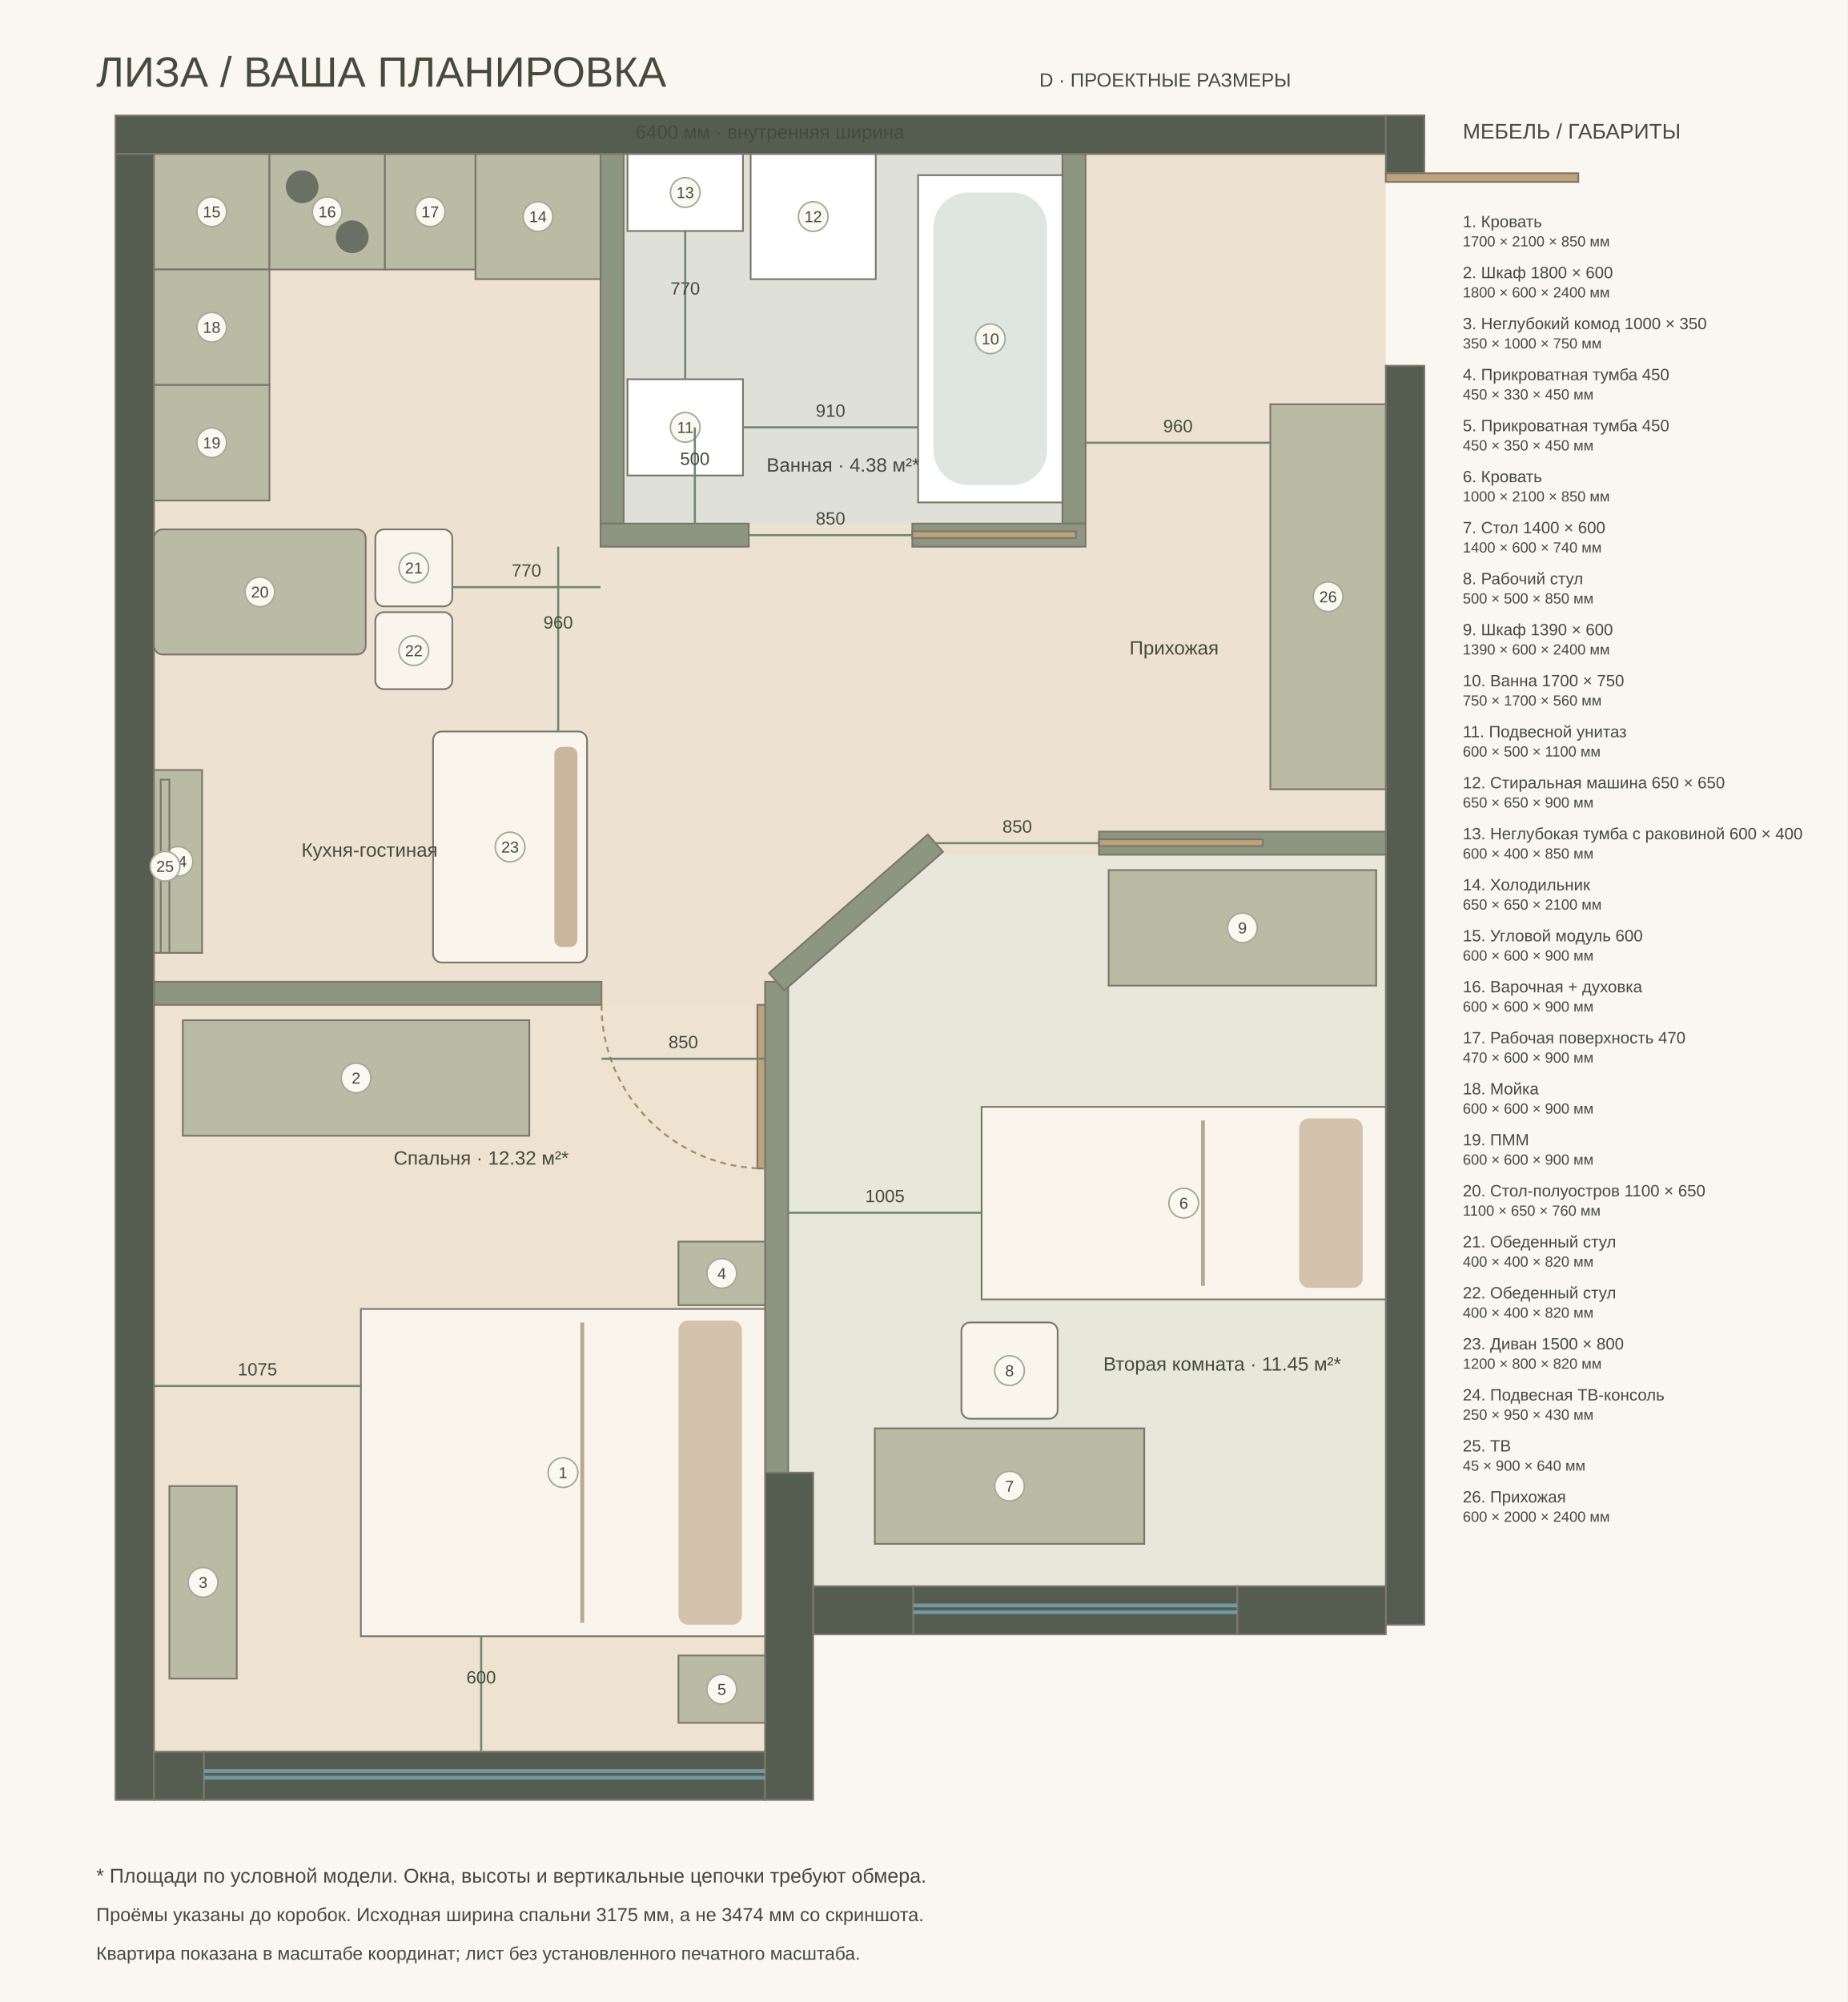
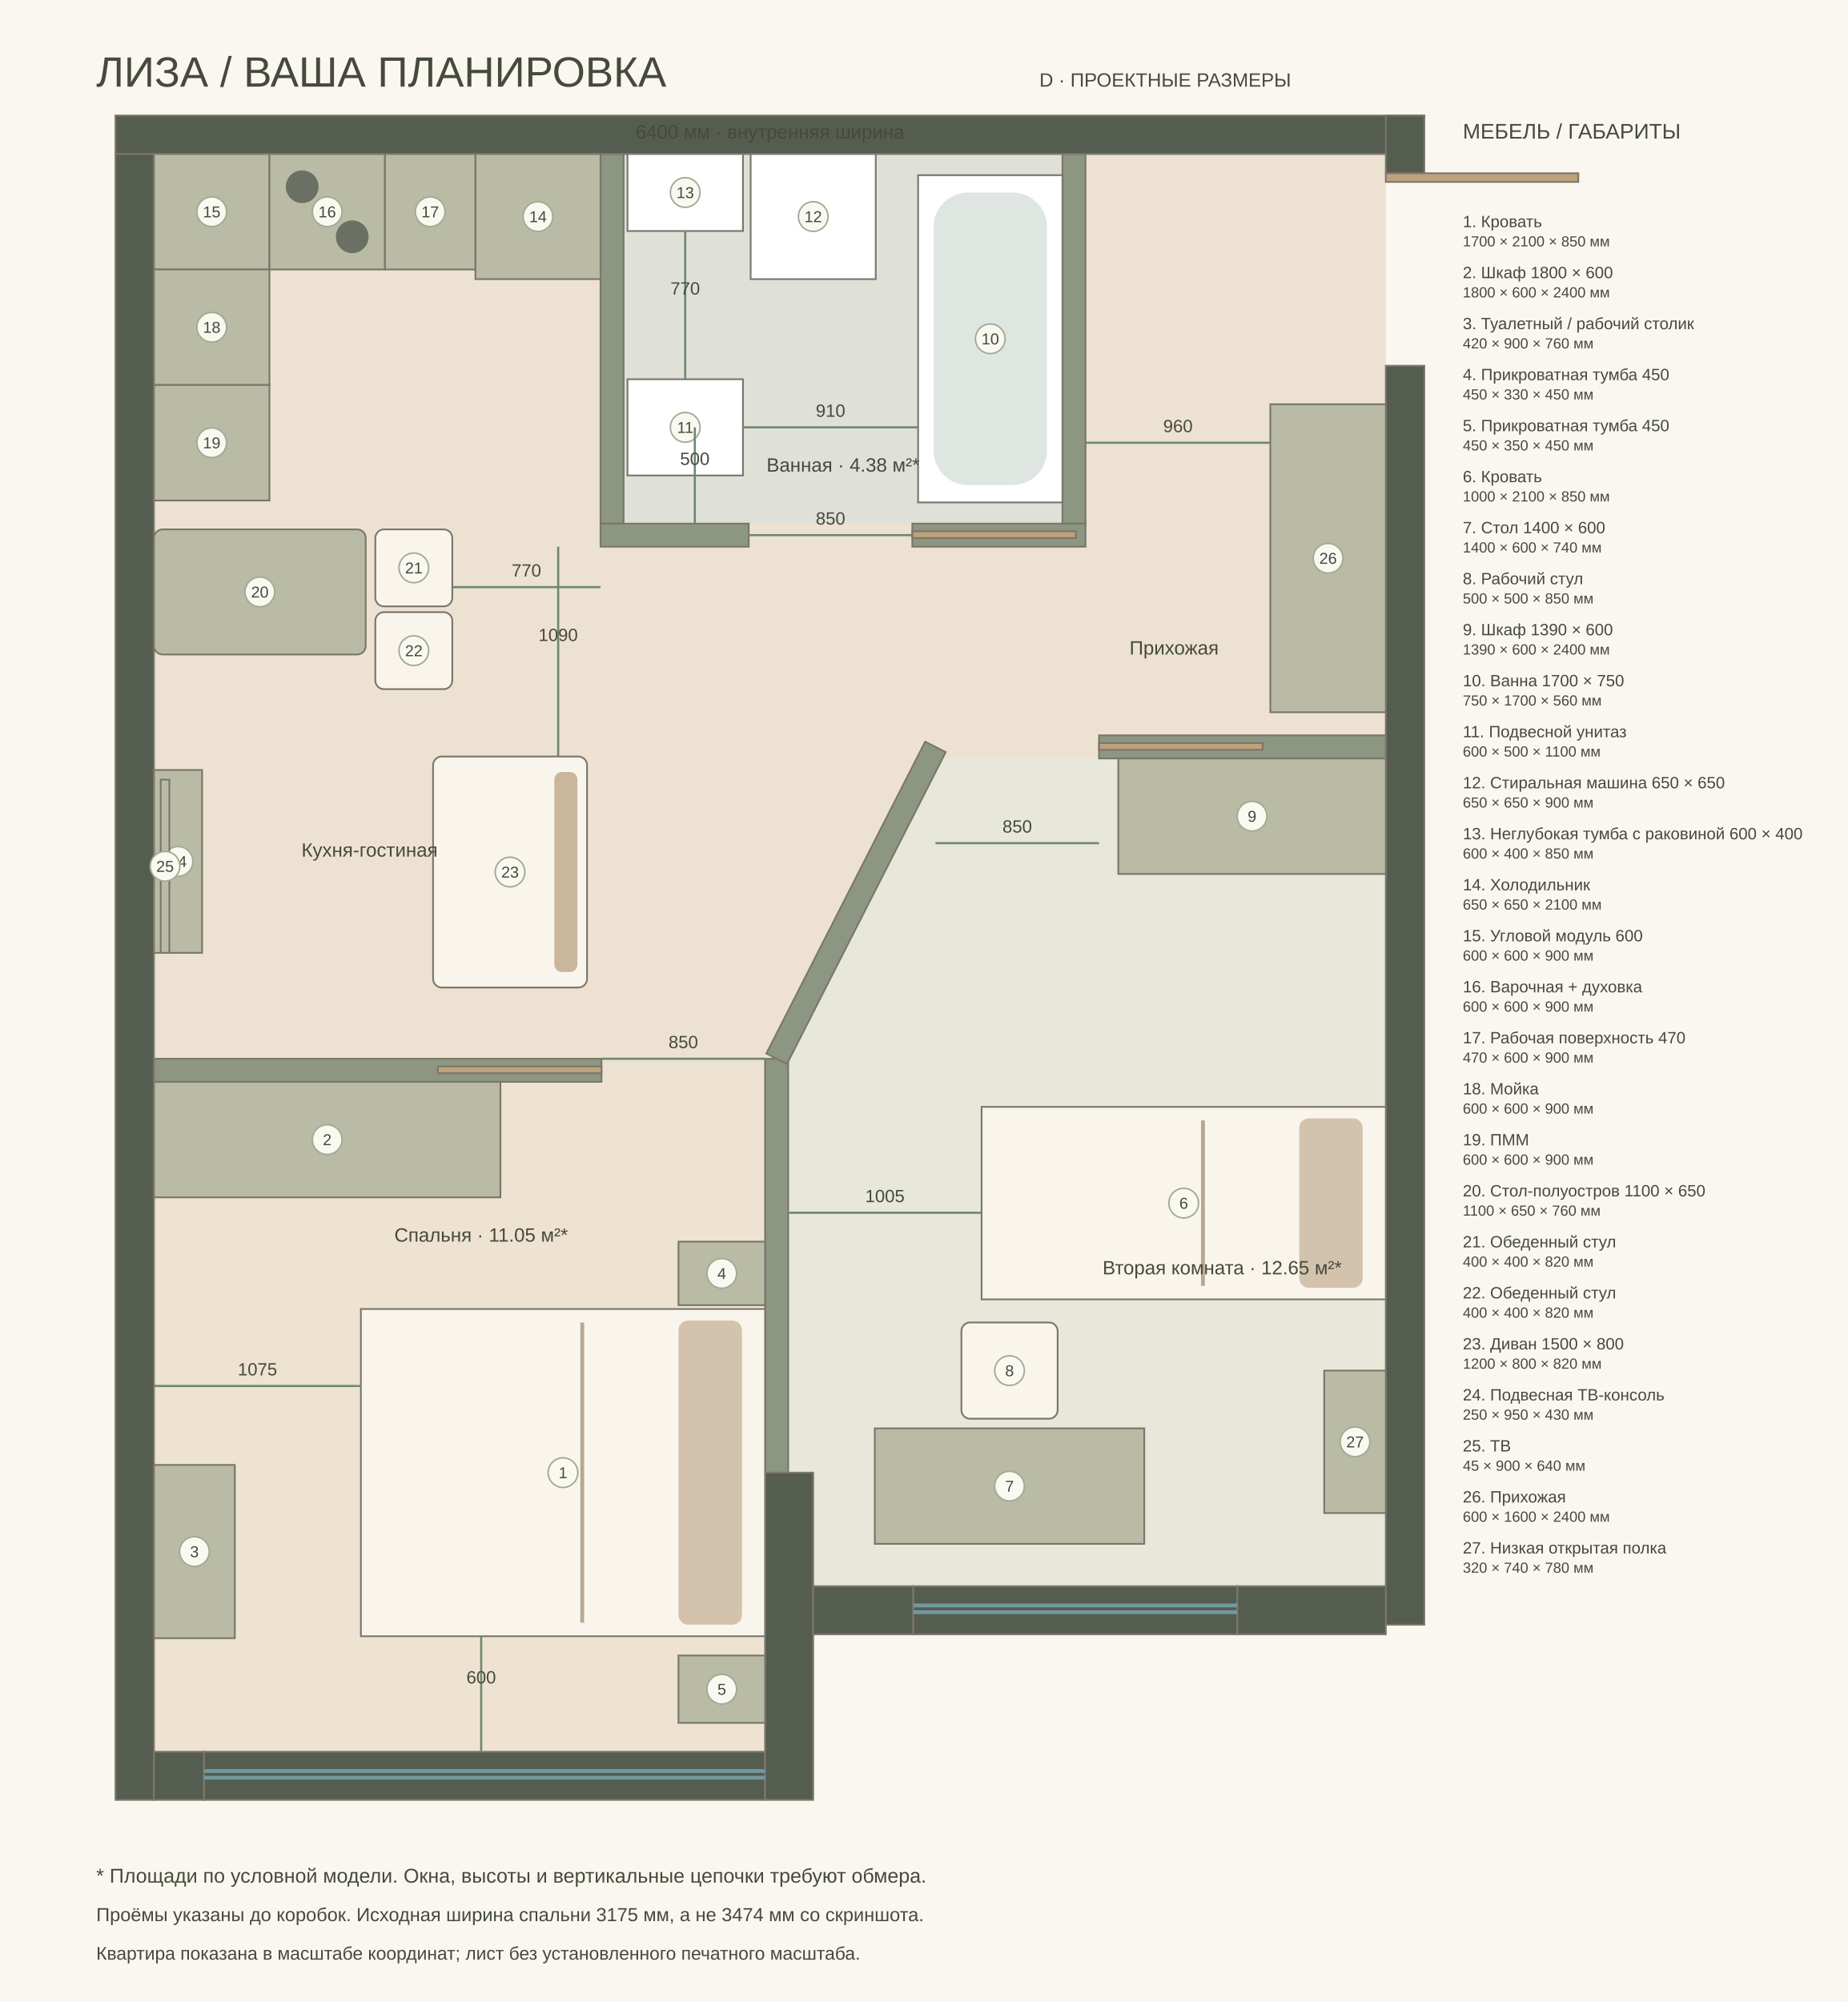
<svg xmlns="http://www.w3.org/2000/svg" width="1440" height="1560" viewBox="-800 -800 9600 10400">
  <style>text{font-family:Arial,sans-serif;fill:#454a3c}</style>
  <rect x="-800" y="-800" width="9600" height="10400" fill="#faf7f0" />
  <text x="-300" y="-350" font-size="220">ЛИЗА / ВАША ПЛАНИРОВКА</text>
  <text x="4600" y="-350" font-size="100">D · ПРОЕКТНЫЕ РАЗМЕРЫ</text>
  <path d="M0 0L6400 0L6400 7440L3425 7440L3425 6850L3175 6850L3175 8300L0 8300Z" fill="#ede2d1" />
-   <polygon points="0,4420 3175,4420 3175,8300 0,8300" fill="#eee2d1" />
-   <polygon points="3295,4320 4090,3640 6400,3640 6400,7440 3425,7440 3425,6850 3295,6850" fill="#e7e8d9" />
+   <polygon points="0,4820 3175,4820 3175,8300 0,8300" fill="#eee2d1" />
+   <polygon points="3295,4720 4090,3140 6400,3140 6400,7440 3425,7440 3425,6850 3295,6850" fill="#e7e8d9" />
  <polygon points="2440,0 4720,0 4720,1920 2440,1920" fill="#dfe1d8" />
  <rect x="-200" y="-200" width="6800" height="200" fill="#555c50" stroke="#7b766b" stroke-width="9" />
  <rect x="-200" y="0" width="200" height="8550" fill="#555c50" stroke="#7b766b" stroke-width="9" />
  <rect x="6400" y="-200" width="200" height="300" fill="#555c50" stroke="#7b766b" stroke-width="9" />
  <rect x="6400" y="1100" width="200" height="6540" fill="#555c50" stroke="#7b766b" stroke-width="9" />
  <rect x="0" y="8300" width="260" height="250" fill="#555c50" stroke="#7b766b" stroke-width="9" />
  <rect x="260" y="8300" width="2915" height="250" fill="#555c50" stroke="#7b766b" stroke-width="9" />
  <rect x="3175" y="6850" width="250" height="1700" fill="#555c50" stroke="#7b766b" stroke-width="9" />
  <rect x="3425" y="7440" width="520" height="250" fill="#555c50" stroke="#7b766b" stroke-width="9" />
  <rect x="5628" y="7440" width="772" height="250" fill="#555c50" stroke="#7b766b" stroke-width="9" />
  <rect x="3945" y="7440" width="1683" height="250" fill="#555c50" stroke="#7b766b" stroke-width="9" />
  <rect x="2320" y="0" width="120" height="1920" fill="#8c9681" stroke="#7b766b" stroke-width="9" />
  <rect x="4720" y="0" width="120" height="1920" fill="#8c9681" stroke="#7b766b" stroke-width="9" />
  <rect x="2320" y="1920" width="770" height="120" fill="#8c9681" stroke="#7b766b" stroke-width="9" />
  <rect x="3940" y="1920" width="900" height="120" fill="#8c9681" stroke="#7b766b" stroke-width="9" />
-   <rect x="0" y="4300" width="2325" height="120" fill="#8c9681" stroke="#7b766b" stroke-width="9" />
-   <rect x="3175" y="4300" width="120" height="2550" fill="#8c9681" stroke="#7b766b" stroke-width="9" />
-   <rect x="4910" y="3520" width="1490" height="120" fill="#8c9681" stroke="#7b766b" stroke-width="9" />
-   <rect x="3100" y="3880" width="1095" height="120" fill="#8c9681" stroke="#7b766b" stroke-width="9" transform="rotate(-41.11209 3647.5 3940)" />
+   <rect x="0" y="4700" width="2325" height="120" fill="#8c9681" stroke="#7b766b" stroke-width="9" />
+   <rect x="3175" y="4700" width="120" height="2150" fill="#8c9681" stroke="#7b766b" stroke-width="9" />
+   <rect x="4910" y="3020" width="1490" height="120" fill="#8c9681" stroke="#7b766b" stroke-width="9" />
+   <rect x="2738.514" y="3830" width="1817.973" height="120" fill="#8c9681" stroke="#7b766b" stroke-width="9" transform="rotate(-63.01211 3647.5 3890)" />
  <path d="M260 8400h2915m-2915 35h2915" fill="none" stroke="#7298a0" stroke-width="20" />
  <path d="M3945 7540h1683m-1683 35h1683" fill="none" stroke="#7298a0" stroke-width="20" />
  <rect x="1275" y="5800" width="1700" height="2100" fill="#faf5ec" stroke="#7b766b" stroke-width="9" transform="rotate(90 2125 6850)" />
  <g transform="rotate(90 2125 6850)">
    <rect x="1335" y="5920" width="1580" height="330" rx="50" fill="#d3c3ad" />
    <path d="M1345 6750h1560" stroke="#b6a991" stroke-width="20" />
  </g>
  <circle cx="2125" cy="6850" r="77" fill="#faf9f1" stroke="#a2aa95" stroke-width="8" />
  <text x="2125" y="6879" font-size="82" text-anchor="middle">1</text>
-   <rect x="150" y="4500" width="1800" height="600" fill="#b9bba4" stroke="#7b766b" stroke-width="9" />
-   <circle cx="1050" cy="4800" r="77" fill="#faf9f1" stroke="#a2aa95" stroke-width="8" />
-   <text x="1050" y="4829" font-size="82" text-anchor="middle">2</text>
-   <rect x="80" y="6920" width="350" height="1000" fill="#b9bba4" stroke="#7b766b" stroke-width="9" />
-   <circle cx="255" cy="7420" r="77" fill="#faf9f1" stroke="#a2aa95" stroke-width="8" />
-   <text x="255" y="7449" font-size="82" text-anchor="middle">3</text>
+   <rect x="0" y="4820" width="1800" height="600" fill="#b9bba4" stroke="#7b766b" stroke-width="9" />
+   <circle cx="900" cy="5120" r="77" fill="#faf9f1" stroke="#a2aa95" stroke-width="8" />
+   <text x="900" y="5149" font-size="82" text-anchor="middle">2</text>
+   <rect x="0" y="6810" width="420" height="900" fill="#b9bba4" stroke="#7b766b" stroke-width="9" />
+   <circle cx="210" cy="7260" r="77" fill="#faf9f1" stroke="#a2aa95" stroke-width="8" />
+   <text x="210" y="7289" font-size="82" text-anchor="middle">3</text>
  <rect x="2725" y="5650" width="450" height="330" fill="#b9bba4" stroke="#7b766b" stroke-width="9" />
  <circle cx="2950" cy="5815" r="77" fill="#faf9f1" stroke="#a2aa95" stroke-width="8" />
  <text x="2950" y="5844" font-size="82" text-anchor="middle">4</text>
  <rect x="2725" y="7800" width="450" height="350" fill="#b9bba4" stroke="#7b766b" stroke-width="9" />
  <circle cx="2950" cy="7975" r="77" fill="#faf9f1" stroke="#a2aa95" stroke-width="8" />
  <text x="2950" y="8004" font-size="82" text-anchor="middle">5</text>
  <rect x="4850" y="4400" width="1000" height="2100" fill="#faf5ec" stroke="#7b766b" stroke-width="9" transform="rotate(90 5350 5450)" />
  <g transform="rotate(90 5350 5450)">
    <rect x="4910" y="4520" width="880" height="330" rx="50" fill="#d3c3ad" />
    <path d="M4920 5350h860" stroke="#b6a991" stroke-width="20" />
  </g>
  <circle cx="5350" cy="5450" r="77" fill="#faf9f1" stroke="#a2aa95" stroke-width="8" />
  <text x="5350" y="5479" font-size="82" text-anchor="middle">6</text>
  <rect x="3745" y="6620" width="1400" height="600" fill="#b9bba4" stroke="#7b766b" stroke-width="9" />
  <circle cx="4445" cy="6920" r="77" fill="#faf9f1" stroke="#a2aa95" stroke-width="8" />
  <text x="4445" y="6949" font-size="82" text-anchor="middle">7</text>
  <rect x="4195" y="6070" width="500" height="500" fill="#faf5ec" stroke="#7b766b" stroke-width="9" rx="45" />
  <circle cx="4445" cy="6320" r="77" fill="#faf9f1" stroke="#a2aa95" stroke-width="8" />
  <text x="4445" y="6349" font-size="82" text-anchor="middle">8</text>
-   <rect x="4960" y="3720" width="1390" height="600" fill="#b9bba4" stroke="#7b766b" stroke-width="9" />
-   <circle cx="5655" cy="4020" r="77" fill="#faf9f1" stroke="#a2aa95" stroke-width="8" />
-   <text x="5655" y="4049" font-size="82" text-anchor="middle">9</text>
+   <rect x="5010" y="3140" width="1390" height="600" fill="#b9bba4" stroke="#7b766b" stroke-width="9" />
+   <circle cx="5705" cy="3440" r="77" fill="#faf9f1" stroke="#a2aa95" stroke-width="8" />
+   <text x="5705" y="3469" font-size="82" text-anchor="middle">9</text>
  <rect x="3970" y="110" width="750" height="1700" fill="#fff" stroke="#7b766b" stroke-width="9" />
  <rect x="4050" y="200" width="590" height="1520" rx="180" fill="#dfe6e2" />
  <circle cx="4345" cy="960" r="77" fill="#faf9f1" stroke="#a2aa95" stroke-width="8" />
  <text x="4345" y="989" font-size="82" text-anchor="middle">10</text>
  <rect x="2460" y="1170" width="600" height="500" fill="#fff" stroke="#7b766b" stroke-width="9" />
  <circle cx="2760" cy="1420" r="77" fill="#faf9f1" stroke="#a2aa95" stroke-width="8" />
  <text x="2760" y="1449" font-size="82" text-anchor="middle">11</text>
  <rect x="3100" y="0" width="650" height="650" fill="#fff" stroke="#7b766b" stroke-width="9" />
  <circle cx="3425" cy="325" r="77" fill="#faf9f1" stroke="#a2aa95" stroke-width="8" />
  <text x="3425" y="354" font-size="82" text-anchor="middle">12</text>
  <rect x="2460" y="0" width="600" height="400" fill="#fff" stroke="#7b766b" stroke-width="9" />
  <circle cx="2760" cy="200" r="77" fill="#faf9f1" stroke="#a2aa95" stroke-width="8" />
  <text x="2760" y="229" font-size="82" text-anchor="middle">13</text>
  <rect x="1670" y="0" width="650" height="650" fill="#b9bba4" stroke="#7b766b" stroke-width="9" />
  <circle cx="1995" cy="325" r="77" fill="#faf9f1" stroke="#a2aa95" stroke-width="8" />
  <text x="1995" y="354" font-size="82" text-anchor="middle">14</text>
  <rect x="0" y="0" width="600" height="600" fill="#b9bba4" stroke="#7b766b" stroke-width="9" />
  <circle cx="300" cy="300" r="77" fill="#faf9f1" stroke="#a2aa95" stroke-width="8" />
  <text x="300" y="329" font-size="82" text-anchor="middle">15</text>
  <rect x="600" y="0" width="600" height="600" fill="#b9bba4" stroke="#7b766b" stroke-width="9" />
  <circle cx="770" cy="170" r="85" fill="#6a7164" />
  <circle cx="1030" cy="430" r="85" fill="#6a7164" />
  <circle cx="900" cy="300" r="77" fill="#faf9f1" stroke="#a2aa95" stroke-width="8" />
  <text x="900" y="329" font-size="82" text-anchor="middle">16</text>
  <rect x="1200" y="0" width="470" height="600" fill="#b9bba4" stroke="#7b766b" stroke-width="9" />
  <circle cx="1435" cy="300" r="77" fill="#faf9f1" stroke="#a2aa95" stroke-width="8" />
  <text x="1435" y="329" font-size="82" text-anchor="middle">17</text>
  <rect x="0" y="600" width="600" height="600" fill="#b9bba4" stroke="#7b766b" stroke-width="9" />
  <circle cx="300" cy="900" r="77" fill="#faf9f1" stroke="#a2aa95" stroke-width="8" />
  <text x="300" y="929" font-size="82" text-anchor="middle">18</text>
  <rect x="0" y="1200" width="600" height="600" fill="#b9bba4" stroke="#7b766b" stroke-width="9" />
  <circle cx="300" cy="1500" r="77" fill="#faf9f1" stroke="#a2aa95" stroke-width="8" />
  <text x="300" y="1529" font-size="82" text-anchor="middle">19</text>
  <rect x="0" y="1950" width="1100" height="650" fill="#b9bba4" stroke="#7b766b" stroke-width="9" rx="45" />
  <circle cx="550" cy="2275" r="77" fill="#faf9f1" stroke="#a2aa95" stroke-width="8" />
  <text x="550" y="2304" font-size="82" text-anchor="middle">20</text>
  <rect x="1150" y="1950" width="400" height="400" fill="#faf5ec" stroke="#7b766b" stroke-width="9" rx="45" />
  <circle cx="1350" cy="2150" r="77" fill="#faf9f1" stroke="#a2aa95" stroke-width="8" />
  <text x="1350" y="2179" font-size="82" text-anchor="middle">21</text>
  <rect x="1150" y="2380" width="400" height="400" fill="#faf5ec" stroke="#7b766b" stroke-width="9" rx="45" />
  <circle cx="1350" cy="2580" r="77" fill="#faf9f1" stroke="#a2aa95" stroke-width="8" />
  <text x="1350" y="2609" font-size="82" text-anchor="middle">22</text>
-   <rect x="1250" y="3200" width="1200" height="800" fill="#faf5ec" stroke="#7b766b" stroke-width="9" transform="rotate(270 1850 3600)" rx="45" />
-   <g transform="rotate(270 1850 3600)">
-     <rect x="1330" y="3830" width="1040" height="120" rx="40" fill="#c9b69d" />
-   </g>
-   <circle cx="1850" cy="3600" r="77" fill="#faf9f1" stroke="#a2aa95" stroke-width="8" />
-   <text x="1850" y="3629" font-size="82" text-anchor="middle">23</text>
+   <rect x="1250" y="3330" width="1200" height="800" fill="#faf5ec" stroke="#7b766b" stroke-width="9" transform="rotate(270 1850 3730)" rx="45" />
+   <g transform="rotate(270 1850 3730)">
+     <rect x="1330" y="3960" width="1040" height="120" rx="40" fill="#c9b69d" />
+   </g>
+   <circle cx="1850" cy="3730" r="77" fill="#faf9f1" stroke="#a2aa95" stroke-width="8" />
+   <text x="1850" y="3759" font-size="82" text-anchor="middle">23</text>
  <rect x="0" y="3200" width="250" height="950" fill="#b9bba4" stroke="#7b766b" stroke-width="9" />
  <circle cx="125" cy="3675" r="77" fill="#faf9f1" stroke="#a2aa95" stroke-width="8" />
  <text x="125" y="3704" font-size="82" text-anchor="middle">24</text>
  <rect x="35" y="3250" width="45" height="900" fill="#b9bba4" stroke="#7b766b" stroke-width="9" />
  <circle cx="57.5" cy="3700" r="77" fill="#faf9f1" stroke="#a2aa95" stroke-width="8" />
  <text x="57.5" y="3729" font-size="82" text-anchor="middle">25</text>
-   <rect x="5800" y="1300" width="600" height="2000" fill="#b9bba4" stroke="#7b766b" stroke-width="9" />
-   <circle cx="6100" cy="2300" r="77" fill="#faf9f1" stroke="#a2aa95" stroke-width="8" />
-   <text x="6100" y="2329" font-size="82" text-anchor="middle">26</text>
+   <rect x="5800" y="1300" width="600" height="1600" fill="#b9bba4" stroke="#7b766b" stroke-width="9" />
+   <circle cx="6100" cy="2100" r="77" fill="#faf9f1" stroke="#a2aa95" stroke-width="8" />
+   <text x="6100" y="2129" font-size="82" text-anchor="middle">26</text>
+   <rect x="6080" y="6320" width="320" height="740" fill="#b9bba4" stroke="#7b766b" stroke-width="9" />
+   <circle cx="6240" cy="6690" r="77" fill="#faf9f1" stroke="#a2aa95" stroke-width="8" />
+   <text x="6240" y="6719" font-size="82" text-anchor="middle">27</text>
  <rect x="6400" y="100" width="1000" height="45" fill="#bea27b" stroke="#7b766b" stroke-width="9" />
-   <rect x="3135" y="4420" width="40" height="850" fill="#bea27b" stroke="#7b766b" stroke-width="9" />
-   <path d="M2325 4420A850 850 0 0 0 3175 5270" stroke="#a38d66" stroke-dasharray="30 25" stroke-width="10" fill="none" />
-   <rect x="4910" y="3560" width="850" height="35" fill="#bea27b" stroke="#7b766b" stroke-width="9" />
+   <rect x="1475" y="4740" width="850" height="35" fill="#bea27b" stroke="#7b766b" stroke-width="9" />
+   <rect x="4910" y="3060" width="850" height="35" fill="#bea27b" stroke="#7b766b" stroke-width="9" />
  <rect x="3940" y="1960" width="850" height="35" fill="#bea27b" stroke="#7b766b" stroke-width="9" />
  <g>
-     <text x="1700" y="5250" font-size="100" text-anchor="middle" fill="#343d31">Спальня · 12.32 м²*</text>
-   </g>
-   <g>
-     <text x="5550" y="6320" font-size="100" text-anchor="middle" fill="#343d31">Вторая комната · 11.45 м²*</text>
+     <text x="1700" y="5650" font-size="100" text-anchor="middle" fill="#343d31">Спальня · 11.05 м²*</text>
+   </g>
+   <g>
+     <text x="5550" y="5820" font-size="100" text-anchor="middle" fill="#343d31">Вторая комната · 12.65 м²*</text>
  </g>
  <g>
    <text x="3580" y="1650" font-size="100" text-anchor="middle" fill="#343d31">Ванная · 4.38 м²*</text>
  </g>
  <g>
    <text x="1120" y="3650" font-size="100" text-anchor="middle" fill="#343d31">Кухня-гостиная</text>
  </g>
  <g>
    <text x="5300" y="2600" font-size="100" text-anchor="middle" fill="#343d31">Прихожая</text>
  </g>
  <path d="M4840 1500L5800 1500" stroke="#6e8770" stroke-width="11" />
  <text x="5320" y="1445" font-size="92" text-anchor="middle" fill="#395a3c">960</text>
  <path d="M2325 4700L3175 4700" stroke="#6e8770" stroke-width="11" />
  <text x="2750" y="4645" font-size="92" text-anchor="middle" fill="#395a3c">850</text>
  <path d="M4060 3580L4910 3580" stroke="#6e8770" stroke-width="11" />
  <text x="4485" y="3525" font-size="92" text-anchor="middle" fill="#395a3c">850</text>
  <path d="M3090 1980L3940 1980" stroke="#6e8770" stroke-width="11" />
  <text x="3515" y="1925" font-size="92" text-anchor="middle" fill="#395a3c">850</text>
  <path d="M0 6400L1075 6400" stroke="#6e8770" stroke-width="11" />
  <text x="537.5" y="6345" font-size="92" text-anchor="middle" fill="#395a3c">1075</text>
  <path d="M1700 7700L1700 8300" stroke="#6e8770" stroke-width="11" />
  <text x="1700" y="7945" font-size="92" text-anchor="middle" fill="#395a3c">600</text>
  <path d="M3295 5500L4300 5500" stroke="#6e8770" stroke-width="11" />
  <text x="3797.5" y="5445" font-size="92" text-anchor="middle" fill="#395a3c">1005</text>
-   <path d="M2100 2040L2100 3000" stroke="#6e8770" stroke-width="11" />
-   <text x="2100" y="2465" font-size="92" text-anchor="middle" fill="#395a3c">960</text>
+   <path d="M2100 2040L2100 3130" stroke="#6e8770" stroke-width="11" />
+   <text x="2100" y="2530" font-size="92" text-anchor="middle" fill="#395a3c">1090</text>
  <path d="M3060 1420L3970 1420" stroke="#6e8770" stroke-width="11" />
  <text x="3515" y="1365" font-size="92" text-anchor="middle" fill="#395a3c">910</text>
  <path d="M2760 400L2760 1170" stroke="#6e8770" stroke-width="11" />
  <text x="2760" y="730" font-size="92" text-anchor="middle" fill="#395a3c">770</text>
  <path d="M2810 1420L2810 1920" stroke="#6e8770" stroke-width="11" />
  <text x="2810" y="1615" font-size="92" text-anchor="middle" fill="#395a3c">500</text>
  <path d="M1550 2250L2320 2250" stroke="#6e8770" stroke-width="11" />
  <text x="1935" y="2195" font-size="92" text-anchor="middle" fill="#395a3c">770</text>
  <text x="3200" y="-80" font-size="100" text-anchor="middle">6400 мм · внутренняя ширина</text>
  <text x="6800" y="-80" font-size="110">МЕБЕЛЬ / ГАБАРИТЫ</text>
  <text x="6800" y="380" font-size="85">1. Кровать</text>
  <text x="6800" y="480" font-size="76">1700 × 2100 × 850 мм</text>
  <text x="6800" y="645" font-size="85">2. Шкаф 1800 × 600</text>
  <text x="6800" y="745" font-size="76">1800 × 600 × 2400 мм</text>
-   <text x="6800" y="910" font-size="85">3. Неглубокий комод 1000 × 350</text>
-   <text x="6800" y="1010" font-size="76">350 × 1000 × 750 мм</text>
+   <text x="6800" y="910" font-size="85">3. Туалетный / рабочий столик</text>
+   <text x="6800" y="1010" font-size="76">420 × 900 × 760 мм</text>
  <text x="6800" y="1175" font-size="85">4. Прикроватная тумба 450</text>
  <text x="6800" y="1275" font-size="76">450 × 330 × 450 мм</text>
  <text x="6800" y="1440" font-size="85">5. Прикроватная тумба 450</text>
  <text x="6800" y="1540" font-size="76">450 × 350 × 450 мм</text>
  <text x="6800" y="1705" font-size="85">6. Кровать</text>
  <text x="6800" y="1805" font-size="76">1000 × 2100 × 850 мм</text>
  <text x="6800" y="1970" font-size="85">7. Стол 1400 × 600</text>
  <text x="6800" y="2070" font-size="76">1400 × 600 × 740 мм</text>
  <text x="6800" y="2235" font-size="85">8. Рабочий стул</text>
  <text x="6800" y="2335" font-size="76">500 × 500 × 850 мм</text>
  <text x="6800" y="2500" font-size="85">9. Шкаф 1390 × 600</text>
  <text x="6800" y="2600" font-size="76">1390 × 600 × 2400 мм</text>
  <text x="6800" y="2765" font-size="85">10. Ванна 1700 × 750</text>
  <text x="6800" y="2865" font-size="76">750 × 1700 × 560 мм</text>
  <text x="6800" y="3030" font-size="85">11. Подвесной унитаз</text>
  <text x="6800" y="3130" font-size="76">600 × 500 × 1100 мм</text>
  <text x="6800" y="3295" font-size="85">12. Стиральная машина 650 × 650</text>
  <text x="6800" y="3395" font-size="76">650 × 650 × 900 мм</text>
  <text x="6800" y="3560" font-size="85">13. Неглубокая тумба с раковиной 600 × 400</text>
  <text x="6800" y="3660" font-size="76">600 × 400 × 850 мм</text>
  <text x="6800" y="3825" font-size="85">14. Холодильник</text>
  <text x="6800" y="3925" font-size="76">650 × 650 × 2100 мм</text>
  <text x="6800" y="4090" font-size="85">15. Угловой модуль 600</text>
  <text x="6800" y="4190" font-size="76">600 × 600 × 900 мм</text>
  <text x="6800" y="4355" font-size="85">16. Варочная + духовка</text>
  <text x="6800" y="4455" font-size="76">600 × 600 × 900 мм</text>
  <text x="6800" y="4620" font-size="85">17. Рабочая поверхность 470</text>
  <text x="6800" y="4720" font-size="76">470 × 600 × 900 мм</text>
  <text x="6800" y="4885" font-size="85">18. Мойка</text>
  <text x="6800" y="4985" font-size="76">600 × 600 × 900 мм</text>
  <text x="6800" y="5150" font-size="85">19. ПММ</text>
  <text x="6800" y="5250" font-size="76">600 × 600 × 900 мм</text>
  <text x="6800" y="5415" font-size="85">20. Стол-полуостров 1100 × 650</text>
  <text x="6800" y="5515" font-size="76">1100 × 650 × 760 мм</text>
  <text x="6800" y="5680" font-size="85">21. Обеденный стул</text>
  <text x="6800" y="5780" font-size="76">400 × 400 × 820 мм</text>
  <text x="6800" y="5945" font-size="85">22. Обеденный стул</text>
  <text x="6800" y="6045" font-size="76">400 × 400 × 820 мм</text>
  <text x="6800" y="6210" font-size="85">23. Диван 1500 × 800</text>
  <text x="6800" y="6310" font-size="76">1200 × 800 × 820 мм</text>
  <text x="6800" y="6475" font-size="85">24. Подвесная ТВ-консоль</text>
  <text x="6800" y="6575" font-size="76">250 × 950 × 430 мм</text>
  <text x="6800" y="6740" font-size="85">25. ТВ</text>
  <text x="6800" y="6840" font-size="76">45 × 900 × 640 мм</text>
  <text x="6800" y="7005" font-size="85">26. Прихожая</text>
-   <text x="6800" y="7105" font-size="76">600 × 2000 × 2400 мм</text>
+   <text x="6800" y="7105" font-size="76">600 × 1600 × 2400 мм</text>
+   <text x="6800" y="7270" font-size="85">27. Низкая открытая полка</text>
+   <text x="6800" y="7370" font-size="76">320 × 740 × 780 мм</text>
  <text x="-300" y="8980" font-size="104">* Площади по условной модели. Окна, высоты и вертикальные цепочки требуют обмера.</text>
  <text x="-300" y="9180" font-size="98">Проёмы указаны до коробок. Исходная ширина спальни 3175 мм, а не 3474 мм со скриншота.</text>
  <text x="-300" y="9380" font-size="95">Квартира показана в масштабе координат; лист без установленного печатного масштаба.</text>
</svg>
